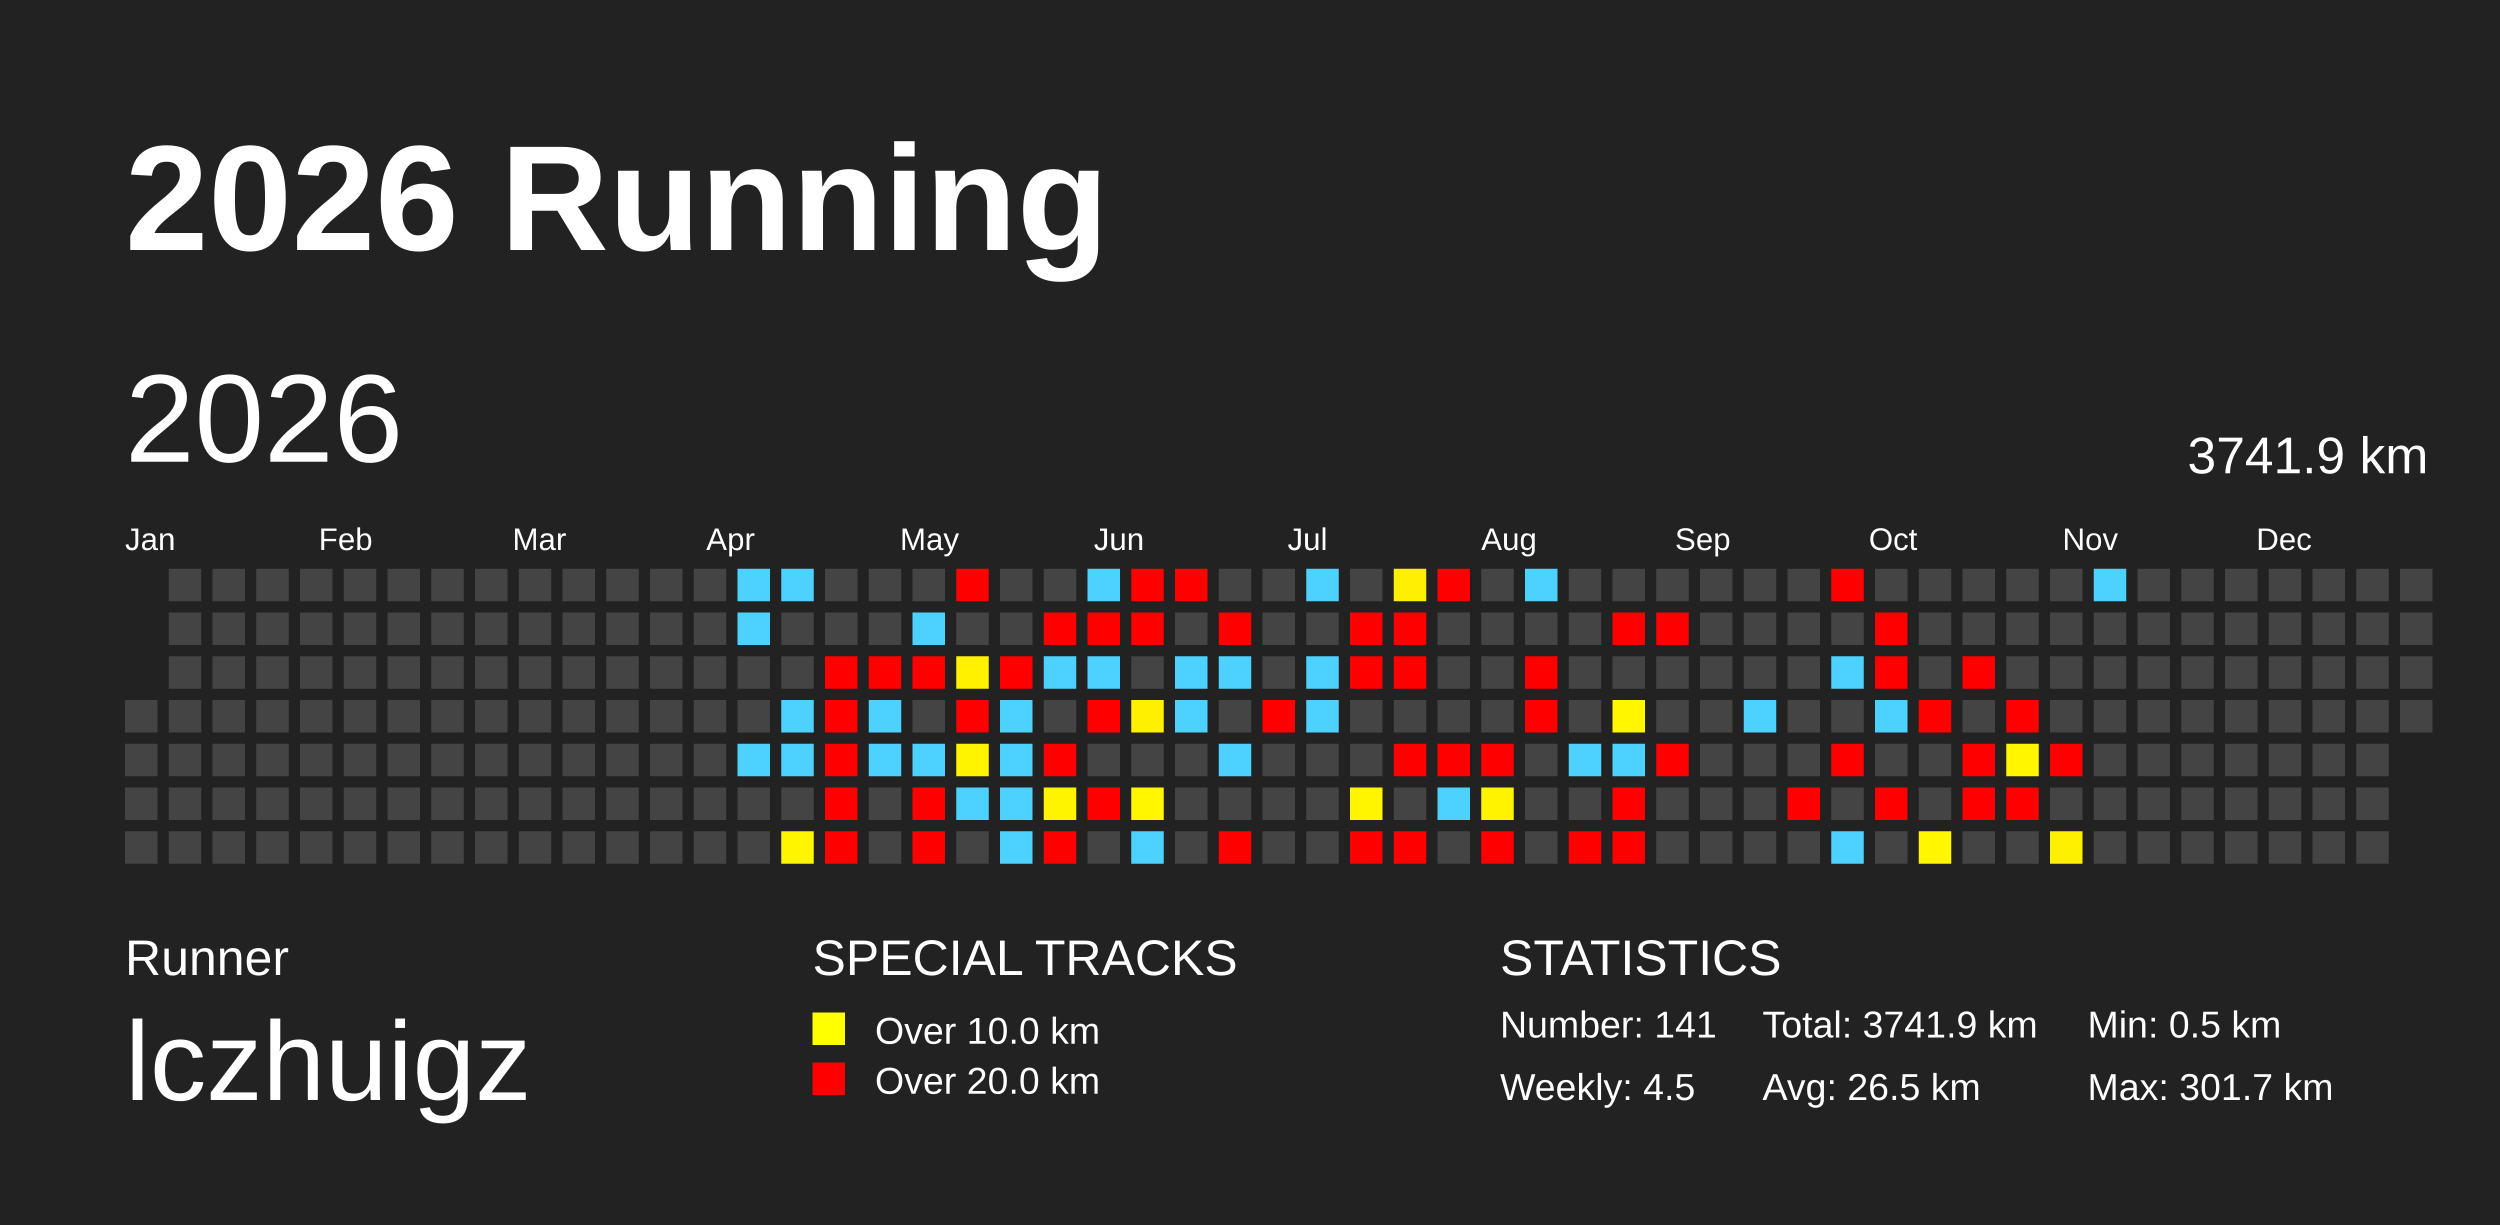
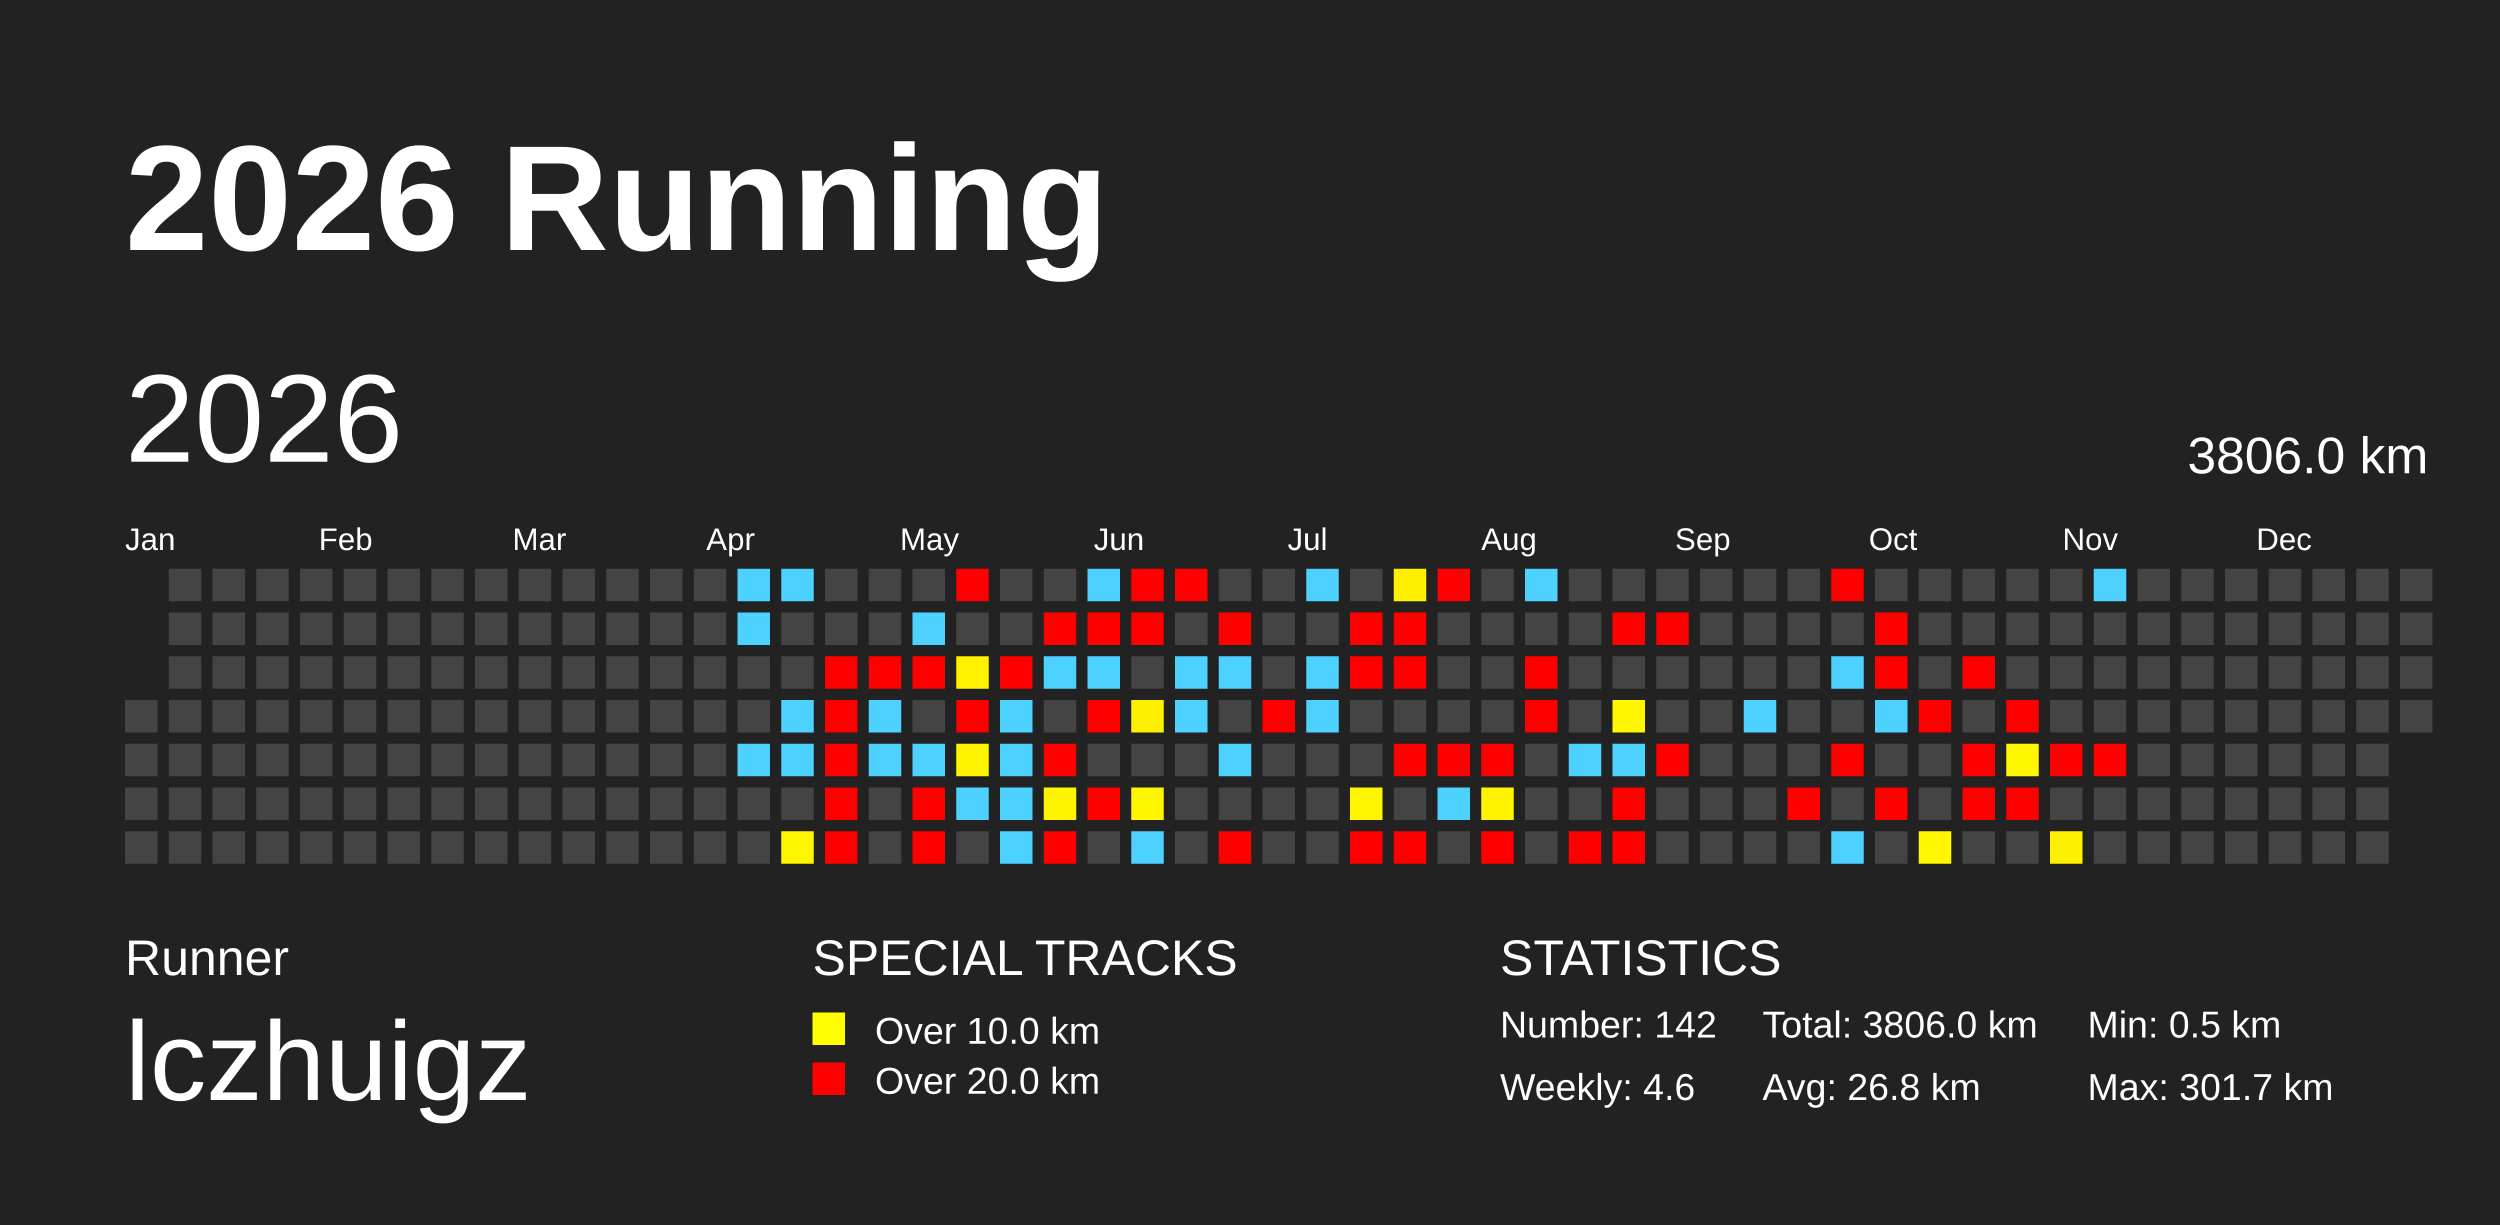
<svg xmlns="http://www.w3.org/2000/svg" baseProfile="full" height="98mm" version="1.1" viewBox="0,0,200,98" width="200mm">
  <defs>
    <pattern height="2" id="indoor-stripe" patternUnits="userSpaceOnUse" width="2">
      <line stroke="white" stroke-opacity="0.45" stroke-width="0.5" x1="0" x2="2" y1="2" y2="0" />
    </pattern>
  </defs>
  <rect fill="#222222" height="98" width="200" x="0" y="0" />
  <text fill="#FFFFFF" style="font-size:12px; font-family:Arial; font-weight:bold;" x="10" y="20">2026 Running</text>
  <text fill="#FFFFFF" style="font-size:4px; font-family:Arial" x="10" y="78">Runner</text>
  <text fill="#FFFFFF" style="font-size:9px; font-family:Arial" x="10" y="88">lczhuigz</text>
  <text fill="#FFFFFF" style="font-size:4px; font-family:Arial" x="65" y="78">SPECIAL TRACKS</text>
  <rect fill="yellow" height="2.6" width="2.6" x="65" y="81" />
  <text fill="#FFFFFF" style="font-size:3px; font-family:Arial" x="70" y="83.5">Over 10.0 km</text>
  <rect fill="red" height="2.6" width="2.6" x="65" y="85" />
  <text fill="#FFFFFF" style="font-size:3px; font-family:Arial" x="70" y="87.5">Over 20.0 km</text>
  <text fill="#FFFFFF" style="font-size:4px; font-family:Arial" x="120" y="78">STATISTICS</text>
-   <text fill="#FFFFFF" style="font-size:3px; font-family:Arial" x="120" y="83">Number: 141</text>
-   <text fill="#FFFFFF" style="font-size:3px; font-family:Arial" x="120" y="88">Weekly: 4.5</text>
-   <text fill="#FFFFFF" style="font-size:3px; font-family:Arial" x="141" y="83">Total: 3741.9 km</text>
-   <text fill="#FFFFFF" style="font-size:3px; font-family:Arial" x="141" y="88">Avg: 26.5 km</text>
+   <text fill="#FFFFFF" style="font-size:3px; font-family:Arial" x="120" y="83">Number: 142</text>
+   <text fill="#FFFFFF" style="font-size:3px; font-family:Arial" x="120" y="88">Weekly: 4.6</text>
+   <text fill="#FFFFFF" style="font-size:3px; font-family:Arial" x="141" y="83">Total: 3806.0 km</text>
+   <text fill="#FFFFFF" style="font-size:3px; font-family:Arial" x="141" y="88">Avg: 26.8 km</text>
  <text fill="#FFFFFF" style="font-size:3px; font-family:Arial" x="167" y="83">Min: 0.5 km</text>
  <text fill="#FFFFFF" style="font-size:3px; font-family:Arial" x="167" y="88">Max: 301.7 km</text>
  <text dominant-baseline="hanging" fill="#FFFFFF" style="font-size:10.0px; font-family:Arial;" x="10" y="30">2026</text>
-   <text dominant-baseline="hanging" fill="#FFFFFF" style="font-size:4.125px; font-family:Arial;" x="175" y="35">3741.9 km</text>
+   <text dominant-baseline="hanging" fill="#FFFFFF" style="font-size:4.125px; font-family:Arial;" x="175" y="35">3806.0 km</text>
  <text fill="#FFFFFF" style="font-size:2.5px; font-family:Arial" x="10.0" y="44">Jan</text>
  <text fill="#FFFFFF" style="font-size:2.5px; font-family:Arial" x="25.5" y="44">Feb</text>
  <text fill="#FFFFFF" style="font-size:2.5px; font-family:Arial" x="41.0" y="44">Mar</text>
  <text fill="#FFFFFF" style="font-size:2.5px; font-family:Arial" x="56.5" y="44">Apr</text>
  <text fill="#FFFFFF" style="font-size:2.5px; font-family:Arial" x="72.0" y="44">May</text>
  <text fill="#FFFFFF" style="font-size:2.5px; font-family:Arial" x="87.5" y="44">Jun</text>
  <text fill="#FFFFFF" style="font-size:2.5px; font-family:Arial" x="103.0" y="44">Jul</text>
  <text fill="#FFFFFF" style="font-size:2.5px; font-family:Arial" x="118.5" y="44">Aug</text>
  <text fill="#FFFFFF" style="font-size:2.5px; font-family:Arial" x="134.0" y="44">Sep</text>
  <text fill="#FFFFFF" style="font-size:2.5px; font-family:Arial" x="149.5" y="44">Oct</text>
  <text fill="#FFFFFF" style="font-size:2.5px; font-family:Arial" x="165.0" y="44">Nov</text>
  <text fill="#FFFFFF" style="font-size:2.5px; font-family:Arial" x="180.5" y="44">Dec</text>
  <rect fill="#444444" height="2.6" width="2.6" x="10.0" y="56.0" />
  <rect fill="#444444" height="2.6" width="2.6" x="10.0" y="59.5" />
  <rect fill="#444444" height="2.6" width="2.6" x="10.0" y="63.0" />
  <rect fill="#444444" height="2.6" width="2.6" x="10.0" y="66.5" />
  <rect fill="#444444" height="2.6" width="2.6" x="13.5" y="45.5" />
  <rect fill="#444444" height="2.6" width="2.6" x="13.5" y="49.0" />
  <rect fill="#444444" height="2.6" width="2.6" x="13.5" y="52.5" />
  <rect fill="#444444" height="2.6" width="2.6" x="13.5" y="56.0" />
  <rect fill="#444444" height="2.6" width="2.6" x="13.5" y="59.5" />
  <rect fill="#444444" height="2.6" width="2.6" x="13.5" y="63.0" />
  <rect fill="#444444" height="2.6" width="2.6" x="13.5" y="66.5" />
  <rect fill="#444444" height="2.6" width="2.6" x="17.0" y="45.5" />
  <rect fill="#444444" height="2.6" width="2.6" x="17.0" y="49.0" />
  <rect fill="#444444" height="2.6" width="2.6" x="17.0" y="52.5" />
  <rect fill="#444444" height="2.6" width="2.6" x="17.0" y="56.0" />
  <rect fill="#444444" height="2.6" width="2.6" x="17.0" y="59.5" />
  <rect fill="#444444" height="2.6" width="2.6" x="17.0" y="63.0" />
  <rect fill="#444444" height="2.6" width="2.6" x="17.0" y="66.5" />
  <rect fill="#444444" height="2.6" width="2.6" x="20.5" y="45.5" />
  <rect fill="#444444" height="2.6" width="2.6" x="20.5" y="49.0" />
  <rect fill="#444444" height="2.6" width="2.6" x="20.5" y="52.5" />
  <rect fill="#444444" height="2.6" width="2.6" x="20.5" y="56.0" />
  <rect fill="#444444" height="2.6" width="2.6" x="20.5" y="59.5" />
  <rect fill="#444444" height="2.6" width="2.6" x="20.5" y="63.0" />
  <rect fill="#444444" height="2.6" width="2.6" x="20.5" y="66.5" />
  <rect fill="#444444" height="2.6" width="2.6" x="24.0" y="45.5" />
  <rect fill="#444444" height="2.6" width="2.6" x="24.0" y="49.0" />
  <rect fill="#444444" height="2.6" width="2.6" x="24.0" y="52.5" />
  <rect fill="#444444" height="2.6" width="2.6" x="24.0" y="56.0" />
  <rect fill="#444444" height="2.6" width="2.6" x="24.0" y="59.5" />
  <rect fill="#444444" height="2.6" width="2.6" x="24.0" y="63.0" />
  <rect fill="#444444" height="2.6" width="2.6" x="24.0" y="66.5" />
  <rect fill="#444444" height="2.6" width="2.6" x="27.5" y="45.5" />
  <rect fill="#444444" height="2.6" width="2.6" x="27.5" y="49.0" />
  <rect fill="#444444" height="2.6" width="2.6" x="27.5" y="52.5" />
  <rect fill="#444444" height="2.6" width="2.6" x="27.5" y="56.0" />
  <rect fill="#444444" height="2.6" width="2.6" x="27.5" y="59.5" />
  <rect fill="#444444" height="2.6" width="2.6" x="27.5" y="63.0" />
  <rect fill="#444444" height="2.6" width="2.6" x="27.5" y="66.5" />
  <rect fill="#444444" height="2.6" width="2.6" x="31.0" y="45.5" />
  <rect fill="#444444" height="2.6" width="2.6" x="31.0" y="49.0" />
  <rect fill="#444444" height="2.6" width="2.6" x="31.0" y="52.5" />
  <rect fill="#444444" height="2.6" width="2.6" x="31.0" y="56.0" />
  <rect fill="#444444" height="2.6" width="2.6" x="31.0" y="59.5" />
  <rect fill="#444444" height="2.6" width="2.6" x="31.0" y="63.0" />
  <rect fill="#444444" height="2.6" width="2.6" x="31.0" y="66.5" />
  <rect fill="#444444" height="2.6" width="2.6" x="34.5" y="45.5" />
  <rect fill="#444444" height="2.6" width="2.6" x="34.5" y="49.0" />
  <rect fill="#444444" height="2.6" width="2.6" x="34.5" y="52.5" />
  <rect fill="#444444" height="2.6" width="2.6" x="34.5" y="56.0" />
  <rect fill="#444444" height="2.6" width="2.6" x="34.5" y="59.5" />
  <rect fill="#444444" height="2.6" width="2.6" x="34.5" y="63.0" />
  <rect fill="#444444" height="2.6" width="2.6" x="34.5" y="66.5" />
  <rect fill="#444444" height="2.6" width="2.6" x="38.0" y="45.5" />
  <rect fill="#444444" height="2.6" width="2.6" x="38.0" y="49.0" />
  <rect fill="#444444" height="2.6" width="2.6" x="38.0" y="52.5" />
  <rect fill="#444444" height="2.6" width="2.6" x="38.0" y="56.0" />
  <rect fill="#444444" height="2.6" width="2.6" x="38.0" y="59.5" />
  <rect fill="#444444" height="2.6" width="2.6" x="38.0" y="63.0" />
  <rect fill="#444444" height="2.6" width="2.6" x="38.0" y="66.5" />
  <rect fill="#444444" height="2.6" width="2.6" x="41.5" y="45.5" />
  <rect fill="#444444" height="2.6" width="2.6" x="41.5" y="49.0" />
  <rect fill="#444444" height="2.6" width="2.6" x="41.5" y="52.5" />
  <rect fill="#444444" height="2.6" width="2.6" x="41.5" y="56.0" />
  <rect fill="#444444" height="2.6" width="2.6" x="41.5" y="59.5" />
  <rect fill="#444444" height="2.6" width="2.6" x="41.5" y="63.0" />
  <rect fill="#444444" height="2.6" width="2.6" x="41.5" y="66.5" />
  <rect fill="#444444" height="2.6" width="2.6" x="45.0" y="45.5" />
  <rect fill="#444444" height="2.6" width="2.6" x="45.0" y="49.0" />
  <rect fill="#444444" height="2.6" width="2.6" x="45.0" y="52.5" />
  <rect fill="#444444" height="2.6" width="2.6" x="45.0" y="56.0" />
  <rect fill="#444444" height="2.6" width="2.6" x="45.0" y="59.5" />
  <rect fill="#444444" height="2.6" width="2.6" x="45.0" y="63.0" />
  <rect fill="#444444" height="2.6" width="2.6" x="45.0" y="66.5" />
  <rect fill="#444444" height="2.6" width="2.6" x="48.5" y="45.5" />
  <rect fill="#444444" height="2.6" width="2.6" x="48.5" y="49.0" />
  <rect fill="#444444" height="2.6" width="2.6" x="48.5" y="52.5" />
  <rect fill="#444444" height="2.6" width="2.6" x="48.5" y="56.0" />
  <rect fill="#444444" height="2.6" width="2.6" x="48.5" y="59.5" />
  <rect fill="#444444" height="2.6" width="2.6" x="48.5" y="63.0" />
  <rect fill="#444444" height="2.6" width="2.6" x="48.5" y="66.5" />
  <rect fill="#444444" height="2.6" width="2.6" x="52.0" y="45.5" />
  <rect fill="#444444" height="2.6" width="2.6" x="52.0" y="49.0" />
  <rect fill="#444444" height="2.6" width="2.6" x="52.0" y="52.5" />
  <rect fill="#444444" height="2.6" width="2.6" x="52.0" y="56.0" />
  <rect fill="#444444" height="2.6" width="2.6" x="52.0" y="59.5" />
  <rect fill="#444444" height="2.6" width="2.6" x="52.0" y="63.0" />
  <rect fill="#444444" height="2.6" width="2.6" x="52.0" y="66.5" />
  <rect fill="#444444" height="2.6" width="2.6" x="55.5" y="45.5" />
  <rect fill="#444444" height="2.6" width="2.6" x="55.5" y="49.0" />
  <rect fill="#444444" height="2.6" width="2.6" x="55.5" y="52.5" />
  <rect fill="#444444" height="2.6" width="2.6" x="55.5" y="56.0" />
  <rect fill="#444444" height="2.6" width="2.6" x="55.5" y="59.5" />
  <rect fill="#444444" height="2.6" width="2.6" x="55.5" y="63.0" />
  <rect fill="#444444" height="2.6" width="2.6" x="55.5" y="66.5" />
  <rect fill="#4dd2ff" height="2.6" width="2.6" x="59.0" y="45.5" />
  <rect fill="#4dd2ff" height="2.6" width="2.6" x="59.0" y="49.0" />
  <rect fill="#444444" height="2.6" width="2.6" x="59.0" y="52.5" />
  <rect fill="#444444" height="2.6" width="2.6" x="59.0" y="56.0" />
  <rect fill="#4dd2ff" height="2.6" width="2.6" x="59.0" y="59.5" />
  <rect fill="#444444" height="2.6" width="2.6" x="59.0" y="63.0" />
  <rect fill="#444444" height="2.6" width="2.6" x="59.0" y="66.5" />
  <rect fill="#4dd2ff" height="2.6" width="2.6" x="62.5" y="45.5" />
  <rect fill="#444444" height="2.6" width="2.6" x="62.5" y="49.0" />
  <rect fill="#444444" height="2.6" width="2.6" x="62.5" y="52.5" />
  <rect fill="#4dd2ff" height="2.6" width="2.6" x="62.5" y="56.0" />
  <rect fill="#4dd2ff" height="2.6" width="2.6" x="62.5" y="59.5" />
  <rect fill="#444444" height="2.6" width="2.6" x="62.5" y="63.0" />
  <rect fill="#fff500" height="2.6" width="2.6" x="62.5" y="66.5" />
  <rect fill="#444444" height="2.6" width="2.6" x="66.0" y="45.5" />
  <rect fill="#444444" height="2.6" width="2.6" x="66.0" y="49.0" />
  <rect fill="red" height="2.6" width="2.6" x="66.0" y="52.5" />
  <rect fill="red" height="2.6" width="2.6" x="66.0" y="56.0" />
  <rect fill="red" height="2.6" width="2.6" x="66.0" y="59.5" />
  <rect fill="red" height="2.6" width="2.6" x="66.0" y="63.0" />
  <rect fill="red" height="2.6" width="2.6" x="66.0" y="66.5" />
  <rect fill="#444444" height="2.6" width="2.6" x="69.5" y="45.5" />
  <rect fill="#444444" height="2.6" width="2.6" x="69.5" y="49.0" />
  <rect fill="red" height="2.6" width="2.6" x="69.5" y="52.5" />
  <rect fill="#4dd2ff" height="2.6" width="2.6" x="69.5" y="56.0" />
  <rect fill="#4dd2ff" height="2.6" width="2.6" x="69.5" y="59.5" />
  <rect fill="#444444" height="2.6" width="2.6" x="69.5" y="63.0" />
  <rect fill="#444444" height="2.6" width="2.6" x="69.5" y="66.5" />
  <rect fill="#444444" height="2.6" width="2.6" x="73.0" y="45.5" />
  <rect fill="#4dd2ff" height="2.6" width="2.6" x="73.0" y="49.0" />
  <rect fill="red" height="2.6" width="2.6" x="73.0" y="52.5" />
  <rect fill="#444444" height="2.6" width="2.6" x="73.0" y="56.0" />
  <rect fill="#4dd2ff" height="2.6" width="2.6" x="73.0" y="59.5" />
  <rect fill="red" height="2.6" width="2.6" x="73.0" y="63.0" />
  <rect fill="red" height="2.6" width="2.6" x="73.0" y="66.5" />
  <rect fill="red" height="2.6" width="2.6" x="76.5" y="45.5" />
  <rect fill="#444444" height="2.6" width="2.6" x="76.5" y="49.0" />
  <rect fill="#fff100" height="2.6" width="2.6" x="76.5" y="52.5" />
  <rect fill="red" height="2.6" width="2.6" x="76.5" y="56.0" />
  <rect fill="#fff400" height="2.6" width="2.6" x="76.5" y="59.5" />
  <rect fill="#4dd2ff" height="2.6" width="2.6" x="76.5" y="63.0" />
  <rect fill="#444444" height="2.6" width="2.6" x="76.5" y="66.5" />
  <rect fill="#444444" height="2.6" width="2.6" x="80.0" y="45.5" />
  <rect fill="#444444" height="2.6" width="2.6" x="80.0" y="49.0" />
  <rect fill="red" height="2.6" width="2.6" x="80.0" y="52.5" />
  <rect fill="#4dd2ff" height="2.6" width="2.6" x="80.0" y="56.0" />
  <rect fill="#4dd2ff" height="2.6" width="2.6" x="80.0" y="59.5" />
  <rect fill="#4dd2ff" height="2.6" width="2.6" x="80.0" y="63.0" />
  <rect fill="#4dd2ff" height="2.6" width="2.6" x="80.0" y="66.5" />
  <rect fill="#444444" height="2.6" width="2.6" x="83.5" y="45.5" />
  <rect fill="red" height="2.6" width="2.6" x="83.5" y="49.0" />
  <rect fill="#4dd2ff" height="2.6" width="2.6" x="83.5" y="52.5" />
  <rect fill="#444444" height="2.6" width="2.6" x="83.5" y="56.0" />
  <rect fill="red" height="2.6" width="2.6" x="83.5" y="59.5" />
  <rect fill="#fff400" height="2.6" width="2.6" x="83.5" y="63.0" />
  <rect fill="red" height="2.6" width="2.6" x="83.5" y="66.5" />
  <rect fill="#4dd2ff" height="2.6" width="2.6" x="87.0" y="45.5" />
  <rect fill="red" height="2.6" width="2.6" x="87.0" y="49.0" />
  <rect fill="#4dd2ff" height="2.6" width="2.6" x="87.0" y="52.5" />
  <rect fill="red" height="2.6" width="2.6" x="87.0" y="56.0" />
  <rect fill="#444444" height="2.6" width="2.6" x="87.0" y="59.5" />
  <rect fill="red" height="2.6" width="2.6" x="87.0" y="63.0" />
  <rect fill="#444444" height="2.6" width="2.6" x="87.0" y="66.5" />
  <rect fill="red" height="2.6" width="2.6" x="90.5" y="45.5" />
  <rect fill="red" height="2.6" width="2.6" x="90.5" y="49.0" />
  <rect fill="#444444" height="2.6" width="2.6" x="90.5" y="52.5" />
  <rect fill="#fff000" height="2.6" width="2.6" x="90.5" y="56.0" />
  <rect fill="#444444" height="2.6" width="2.6" x="90.5" y="59.5" />
  <rect fill="#fff600" height="2.6" width="2.6" x="90.5" y="63.0" />
  <rect fill="#4dd2ff" height="2.6" width="2.6" x="90.5" y="66.5" />
  <rect fill="red" height="2.6" width="2.6" x="94.0" y="45.5" />
  <rect fill="#444444" height="2.6" width="2.6" x="94.0" y="49.0" />
  <rect fill="#4dd2ff" height="2.6" width="2.6" x="94.0" y="52.5" />
  <rect fill="#4dd2ff" height="2.6" width="2.6" x="94.0" y="56.0" />
  <rect fill="#444444" height="2.6" width="2.6" x="94.0" y="59.5" />
  <rect fill="#444444" height="2.6" width="2.6" x="94.0" y="63.0" />
  <rect fill="#444444" height="2.6" width="2.6" x="94.0" y="66.5" />
  <rect fill="#444444" height="2.6" width="2.6" x="97.5" y="45.5" />
  <rect fill="red" height="2.6" width="2.6" x="97.5" y="49.0" />
  <rect fill="#4dd2ff" height="2.6" width="2.6" x="97.5" y="52.5" />
  <rect fill="#444444" height="2.6" width="2.6" x="97.5" y="56.0" />
  <rect fill="#4dd2ff" height="2.6" width="2.6" x="97.5" y="59.5" />
  <rect fill="#444444" height="2.6" width="2.6" x="97.5" y="63.0" />
  <rect fill="red" height="2.6" width="2.6" x="97.5" y="66.5" />
  <rect fill="#444444" height="2.6" width="2.6" x="101.0" y="45.5" />
  <rect fill="#444444" height="2.6" width="2.6" x="101.0" y="49.0" />
  <rect fill="#444444" height="2.6" width="2.6" x="101.0" y="52.5" />
  <rect fill="red" height="2.6" width="2.6" x="101.0" y="56.0" />
  <rect fill="#444444" height="2.6" width="2.6" x="101.0" y="59.5" />
  <rect fill="#444444" height="2.6" width="2.6" x="101.0" y="63.0" />
  <rect fill="#444444" height="2.6" width="2.6" x="101.0" y="66.5" />
  <rect fill="#4dd2ff" height="2.6" width="2.6" x="104.5" y="45.5" />
  <rect fill="#444444" height="2.6" width="2.6" x="104.5" y="49.0" />
  <rect fill="#4dd2ff" height="2.6" width="2.6" x="104.5" y="52.5" />
  <rect fill="#4dd2ff" height="2.6" width="2.6" x="104.5" y="56.0" />
  <rect fill="#444444" height="2.6" width="2.6" x="104.5" y="59.5" />
  <rect fill="#444444" height="2.6" width="2.6" x="104.5" y="63.0" />
  <rect fill="#444444" height="2.6" width="2.6" x="104.5" y="66.5" />
  <rect fill="#444444" height="2.6" width="2.6" x="108.0" y="45.5" />
  <rect fill="red" height="2.6" width="2.6" x="108.0" y="49.0" />
  <rect fill="red" height="2.6" width="2.6" x="108.0" y="52.5" />
  <rect fill="#444444" height="2.6" width="2.6" x="108.0" y="56.0" />
  <rect fill="#444444" height="2.6" width="2.6" x="108.0" y="59.5" />
  <rect fill="#fff500" height="2.6" width="2.6" x="108.0" y="63.0" />
  <rect fill="red" height="2.6" width="2.6" x="108.0" y="66.5" />
  <rect fill="#ffef00" height="2.6" width="2.6" x="111.5" y="45.5" />
  <rect fill="red" height="2.6" width="2.6" x="111.5" y="49.0" />
  <rect fill="red" height="2.6" width="2.6" x="111.5" y="52.5" />
  <rect fill="#444444" height="2.6" width="2.6" x="111.5" y="56.0" />
  <rect fill="red" height="2.6" width="2.6" x="111.5" y="59.5" />
  <rect fill="#444444" height="2.6" width="2.6" x="111.5" y="63.0" />
  <rect fill="red" height="2.6" width="2.6" x="111.5" y="66.5" />
  <rect fill="red" height="2.6" width="2.6" x="115.0" y="45.5" />
  <rect fill="#444444" height="2.6" width="2.6" x="115.0" y="49.0" />
  <rect fill="#444444" height="2.6" width="2.6" x="115.0" y="52.5" />
  <rect fill="#444444" height="2.6" width="2.6" x="115.0" y="56.0" />
  <rect fill="red" height="2.6" width="2.6" x="115.0" y="59.5" />
  <rect fill="#4dd2ff" height="2.6" width="2.6" x="115.0" y="63.0" />
  <rect fill="#444444" height="2.6" width="2.6" x="115.0" y="66.5" />
  <rect fill="#444444" height="2.6" width="2.6" x="118.5" y="45.5" />
  <rect fill="#444444" height="2.6" width="2.6" x="118.5" y="49.0" />
  <rect fill="#444444" height="2.6" width="2.6" x="118.5" y="52.5" />
  <rect fill="#444444" height="2.6" width="2.6" x="118.5" y="56.0" />
  <rect fill="red" height="2.6" width="2.6" x="118.5" y="59.5" />
  <rect fill="#fff300" height="2.6" width="2.6" x="118.5" y="63.0" />
  <rect fill="red" height="2.6" width="2.6" x="118.5" y="66.5" />
  <rect fill="#4dd2ff" height="2.6" width="2.6" x="122.0" y="45.5" />
  <rect fill="#444444" height="2.6" width="2.6" x="122.0" y="49.0" />
  <rect fill="red" height="2.6" width="2.6" x="122.0" y="52.5" />
  <rect fill="red" height="2.6" width="2.6" x="122.0" y="56.0" />
  <rect fill="#444444" height="2.6" width="2.6" x="122.0" y="59.5" />
  <rect fill="#444444" height="2.6" width="2.6" x="122.0" y="63.0" />
  <rect fill="#444444" height="2.6" width="2.6" x="122.0" y="66.5" />
  <rect fill="#444444" height="2.6" width="2.6" x="125.5" y="45.5" />
  <rect fill="#444444" height="2.6" width="2.6" x="125.5" y="49.0" />
  <rect fill="#444444" height="2.6" width="2.6" x="125.5" y="52.5" />
  <rect fill="#444444" height="2.6" width="2.6" x="125.5" y="56.0" />
  <rect fill="#4dd2ff" height="2.6" width="2.6" x="125.5" y="59.5" />
  <rect fill="#444444" height="2.6" width="2.6" x="125.5" y="63.0" />
  <rect fill="red" height="2.6" width="2.6" x="125.5" y="66.5" />
  <rect fill="#444444" height="2.6" width="2.6" x="129.0" y="45.5" />
  <rect fill="red" height="2.6" width="2.6" x="129.0" y="49.0" />
  <rect fill="#444444" height="2.6" width="2.6" x="129.0" y="52.5" />
  <rect fill="#fff600" height="2.6" width="2.6" x="129.0" y="56.0" />
  <rect fill="#4dd2ff" height="2.6" width="2.6" x="129.0" y="59.5" />
  <rect fill="red" height="2.6" width="2.6" x="129.0" y="63.0" />
  <rect fill="red" height="2.6" width="2.6" x="129.0" y="66.5" />
  <rect fill="#444444" height="2.6" width="2.6" x="132.5" y="45.5" />
  <rect fill="red" height="2.6" width="2.6" x="132.5" y="49.0" />
  <rect fill="#444444" height="2.6" width="2.6" x="132.5" y="52.5" />
  <rect fill="#444444" height="2.6" width="2.6" x="132.5" y="56.0" />
  <rect fill="red" height="2.6" width="2.6" x="132.5" y="59.5" />
  <rect fill="#444444" height="2.6" width="2.6" x="132.5" y="63.0" />
  <rect fill="#444444" height="2.6" width="2.6" x="132.5" y="66.5" />
  <rect fill="#444444" height="2.6" width="2.6" x="136.0" y="45.5" />
  <rect fill="#444444" height="2.6" width="2.6" x="136.0" y="49.0" />
  <rect fill="#444444" height="2.6" width="2.6" x="136.0" y="52.5" />
  <rect fill="#444444" height="2.6" width="2.6" x="136.0" y="56.0" />
  <rect fill="#444444" height="2.6" width="2.6" x="136.0" y="59.5" />
  <rect fill="#444444" height="2.6" width="2.6" x="136.0" y="63.0" />
  <rect fill="#444444" height="2.6" width="2.6" x="136.0" y="66.5" />
  <rect fill="#444444" height="2.6" width="2.6" x="139.5" y="45.5" />
  <rect fill="#444444" height="2.6" width="2.6" x="139.5" y="49.0" />
  <rect fill="#444444" height="2.6" width="2.6" x="139.5" y="52.5" />
  <rect fill="#4dd2ff" height="2.6" width="2.6" x="139.5" y="56.0" />
  <rect fill="#444444" height="2.6" width="2.6" x="139.5" y="59.5" />
  <rect fill="#444444" height="2.6" width="2.6" x="139.5" y="63.0" />
  <rect fill="#444444" height="2.6" width="2.6" x="139.5" y="66.5" />
  <rect fill="#444444" height="2.6" width="2.6" x="143.0" y="45.5" />
  <rect fill="#444444" height="2.6" width="2.6" x="143.0" y="49.0" />
  <rect fill="#444444" height="2.6" width="2.6" x="143.0" y="52.5" />
  <rect fill="#444444" height="2.6" width="2.6" x="143.0" y="56.0" />
  <rect fill="#444444" height="2.6" width="2.6" x="143.0" y="59.5" />
  <rect fill="red" height="2.6" width="2.6" x="143.0" y="63.0" />
  <rect fill="#444444" height="2.6" width="2.6" x="143.0" y="66.5" />
  <rect fill="red" height="2.6" width="2.6" x="146.5" y="45.5" />
  <rect fill="#444444" height="2.6" width="2.6" x="146.5" y="49.0" />
  <rect fill="#4dd2ff" height="2.6" width="2.6" x="146.5" y="52.5" />
  <rect fill="#444444" height="2.6" width="2.6" x="146.5" y="56.0" />
  <rect fill="red" height="2.6" width="2.6" x="146.5" y="59.5" />
  <rect fill="#444444" height="2.6" width="2.6" x="146.5" y="63.0" />
  <rect fill="#4dd2ff" height="2.6" width="2.6" x="146.5" y="66.5" />
  <rect fill="#444444" height="2.6" width="2.6" x="150.0" y="45.5" />
  <rect fill="red" height="2.6" width="2.6" x="150.0" y="49.0" />
  <rect fill="red" height="2.6" width="2.6" x="150.0" y="52.5" />
  <rect fill="#4dd2ff" height="2.6" width="2.6" x="150.0" y="56.0" />
  <rect fill="#444444" height="2.6" width="2.6" x="150.0" y="59.5" />
  <rect fill="red" height="2.6" width="2.6" x="150.0" y="63.0" />
  <rect fill="#444444" height="2.6" width="2.6" x="150.0" y="66.5" />
  <rect fill="#444444" height="2.6" width="2.6" x="153.5" y="45.5" />
  <rect fill="#444444" height="2.6" width="2.6" x="153.5" y="49.0" />
  <rect fill="#444444" height="2.6" width="2.6" x="153.5" y="52.5" />
  <rect fill="red" height="2.6" width="2.6" x="153.5" y="56.0" />
  <rect fill="#444444" height="2.6" width="2.6" x="153.5" y="59.5" />
  <rect fill="#444444" height="2.6" width="2.6" x="153.5" y="63.0" />
  <rect fill="#fff600" height="2.6" width="2.6" x="153.5" y="66.5" />
  <rect fill="#444444" height="2.6" width="2.6" x="157.0" y="45.5" />
  <rect fill="#444444" height="2.6" width="2.6" x="157.0" y="49.0" />
  <rect fill="red" height="2.6" width="2.6" x="157.0" y="52.5" />
  <rect fill="#444444" height="2.6" width="2.6" x="157.0" y="56.0" />
  <rect fill="red" height="2.6" width="2.6" x="157.0" y="59.5" />
  <rect fill="red" height="2.6" width="2.6" x="157.0" y="63.0" />
  <rect fill="#444444" height="2.6" width="2.6" x="157.0" y="66.5" />
  <rect fill="#444444" height="2.6" width="2.6" x="160.5" y="45.5" />
  <rect fill="#444444" height="2.6" width="2.6" x="160.5" y="49.0" />
  <rect fill="#444444" height="2.6" width="2.6" x="160.5" y="52.5" />
  <rect fill="red" height="2.6" width="2.6" x="160.5" y="56.0" />
  <rect fill="#fff600" height="2.6" width="2.6" x="160.5" y="59.5" />
  <rect fill="red" height="2.6" width="2.6" x="160.5" y="63.0" />
  <rect fill="#444444" height="2.6" width="2.6" x="160.5" y="66.5" />
  <rect fill="#444444" height="2.6" width="2.6" x="164.0" y="45.5" />
  <rect fill="#444444" height="2.6" width="2.6" x="164.0" y="49.0" />
  <rect fill="#444444" height="2.6" width="2.6" x="164.0" y="52.5" />
  <rect fill="#444444" height="2.6" width="2.6" x="164.0" y="56.0" />
  <rect fill="red" height="2.6" width="2.6" x="164.0" y="59.5" />
  <rect fill="#444444" height="2.6" width="2.6" x="164.0" y="63.0" />
  <rect fill="#fff000" height="2.6" width="2.6" x="164.0" y="66.5" />
  <rect fill="#4dd2ff" height="2.6" width="2.6" x="167.5" y="45.5" />
  <rect fill="#444444" height="2.6" width="2.6" x="167.5" y="49.0" />
  <rect fill="#444444" height="2.6" width="2.6" x="167.5" y="52.5" />
  <rect fill="#444444" height="2.6" width="2.6" x="167.5" y="56.0" />
-   <rect fill="#444444" height="2.6" width="2.6" x="167.5" y="59.5" />
+   <rect fill="red" height="2.6" width="2.6" x="167.5" y="59.5" />
  <rect fill="#444444" height="2.6" width="2.6" x="167.5" y="63.0" />
  <rect fill="#444444" height="2.6" width="2.6" x="167.5" y="66.5" />
  <rect fill="#444444" height="2.6" width="2.6" x="171.0" y="45.5" />
  <rect fill="#444444" height="2.6" width="2.6" x="171.0" y="49.0" />
  <rect fill="#444444" height="2.6" width="2.6" x="171.0" y="52.5" />
  <rect fill="#444444" height="2.6" width="2.6" x="171.0" y="56.0" />
  <rect fill="#444444" height="2.6" width="2.6" x="171.0" y="59.5" />
  <rect fill="#444444" height="2.6" width="2.6" x="171.0" y="63.0" />
  <rect fill="#444444" height="2.6" width="2.6" x="171.0" y="66.5" />
  <rect fill="#444444" height="2.6" width="2.6" x="174.5" y="45.5" />
  <rect fill="#444444" height="2.6" width="2.6" x="174.5" y="49.0" />
  <rect fill="#444444" height="2.6" width="2.6" x="174.5" y="52.5" />
  <rect fill="#444444" height="2.6" width="2.6" x="174.5" y="56.0" />
  <rect fill="#444444" height="2.6" width="2.6" x="174.5" y="59.5" />
  <rect fill="#444444" height="2.6" width="2.6" x="174.5" y="63.0" />
  <rect fill="#444444" height="2.6" width="2.6" x="174.5" y="66.5" />
  <rect fill="#444444" height="2.6" width="2.6" x="178.0" y="45.5" />
  <rect fill="#444444" height="2.6" width="2.6" x="178.0" y="49.0" />
  <rect fill="#444444" height="2.6" width="2.6" x="178.0" y="52.5" />
  <rect fill="#444444" height="2.6" width="2.6" x="178.0" y="56.0" />
  <rect fill="#444444" height="2.6" width="2.6" x="178.0" y="59.5" />
  <rect fill="#444444" height="2.6" width="2.6" x="178.0" y="63.0" />
  <rect fill="#444444" height="2.6" width="2.6" x="178.0" y="66.5" />
  <rect fill="#444444" height="2.6" width="2.6" x="181.5" y="45.5" />
  <rect fill="#444444" height="2.6" width="2.6" x="181.5" y="49.0" />
  <rect fill="#444444" height="2.6" width="2.6" x="181.5" y="52.5" />
  <rect fill="#444444" height="2.6" width="2.6" x="181.5" y="56.0" />
  <rect fill="#444444" height="2.6" width="2.6" x="181.5" y="59.5" />
  <rect fill="#444444" height="2.6" width="2.6" x="181.5" y="63.0" />
  <rect fill="#444444" height="2.6" width="2.6" x="181.5" y="66.5" />
  <rect fill="#444444" height="2.6" width="2.6" x="185.0" y="45.5" />
  <rect fill="#444444" height="2.6" width="2.6" x="185.0" y="49.0" />
  <rect fill="#444444" height="2.6" width="2.6" x="185.0" y="52.5" />
  <rect fill="#444444" height="2.6" width="2.6" x="185.0" y="56.0" />
  <rect fill="#444444" height="2.6" width="2.6" x="185.0" y="59.5" />
  <rect fill="#444444" height="2.6" width="2.6" x="185.0" y="63.0" />
  <rect fill="#444444" height="2.6" width="2.6" x="185.0" y="66.5" />
  <rect fill="#444444" height="2.6" width="2.6" x="188.5" y="45.5" />
  <rect fill="#444444" height="2.6" width="2.6" x="188.5" y="49.0" />
  <rect fill="#444444" height="2.6" width="2.6" x="188.5" y="52.5" />
  <rect fill="#444444" height="2.6" width="2.6" x="188.5" y="56.0" />
  <rect fill="#444444" height="2.6" width="2.6" x="188.5" y="59.5" />
  <rect fill="#444444" height="2.6" width="2.6" x="188.5" y="63.0" />
  <rect fill="#444444" height="2.6" width="2.6" x="188.5" y="66.5" />
  <rect fill="#444444" height="2.6" width="2.6" x="192.0" y="45.5" />
  <rect fill="#444444" height="2.6" width="2.6" x="192.0" y="49.0" />
  <rect fill="#444444" height="2.6" width="2.6" x="192.0" y="52.5" />
  <rect fill="#444444" height="2.6" width="2.6" x="192.0" y="56.0" />
</svg>
